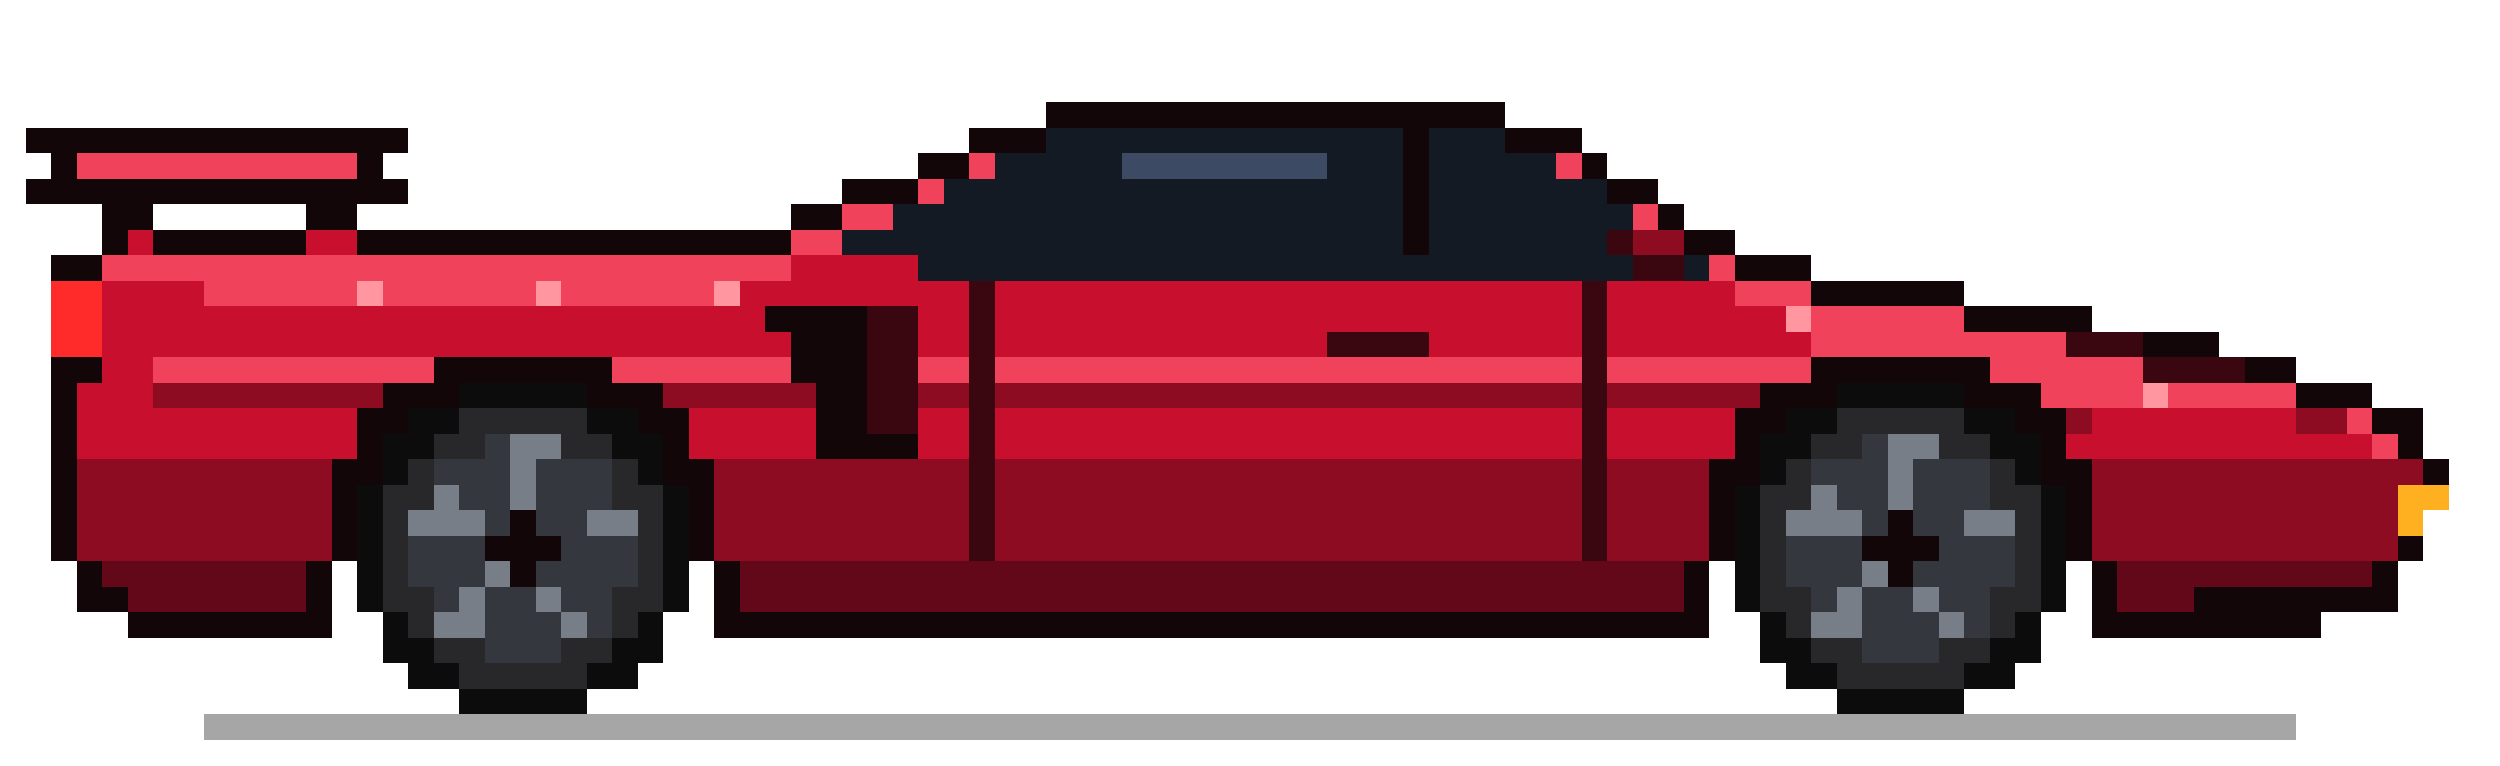
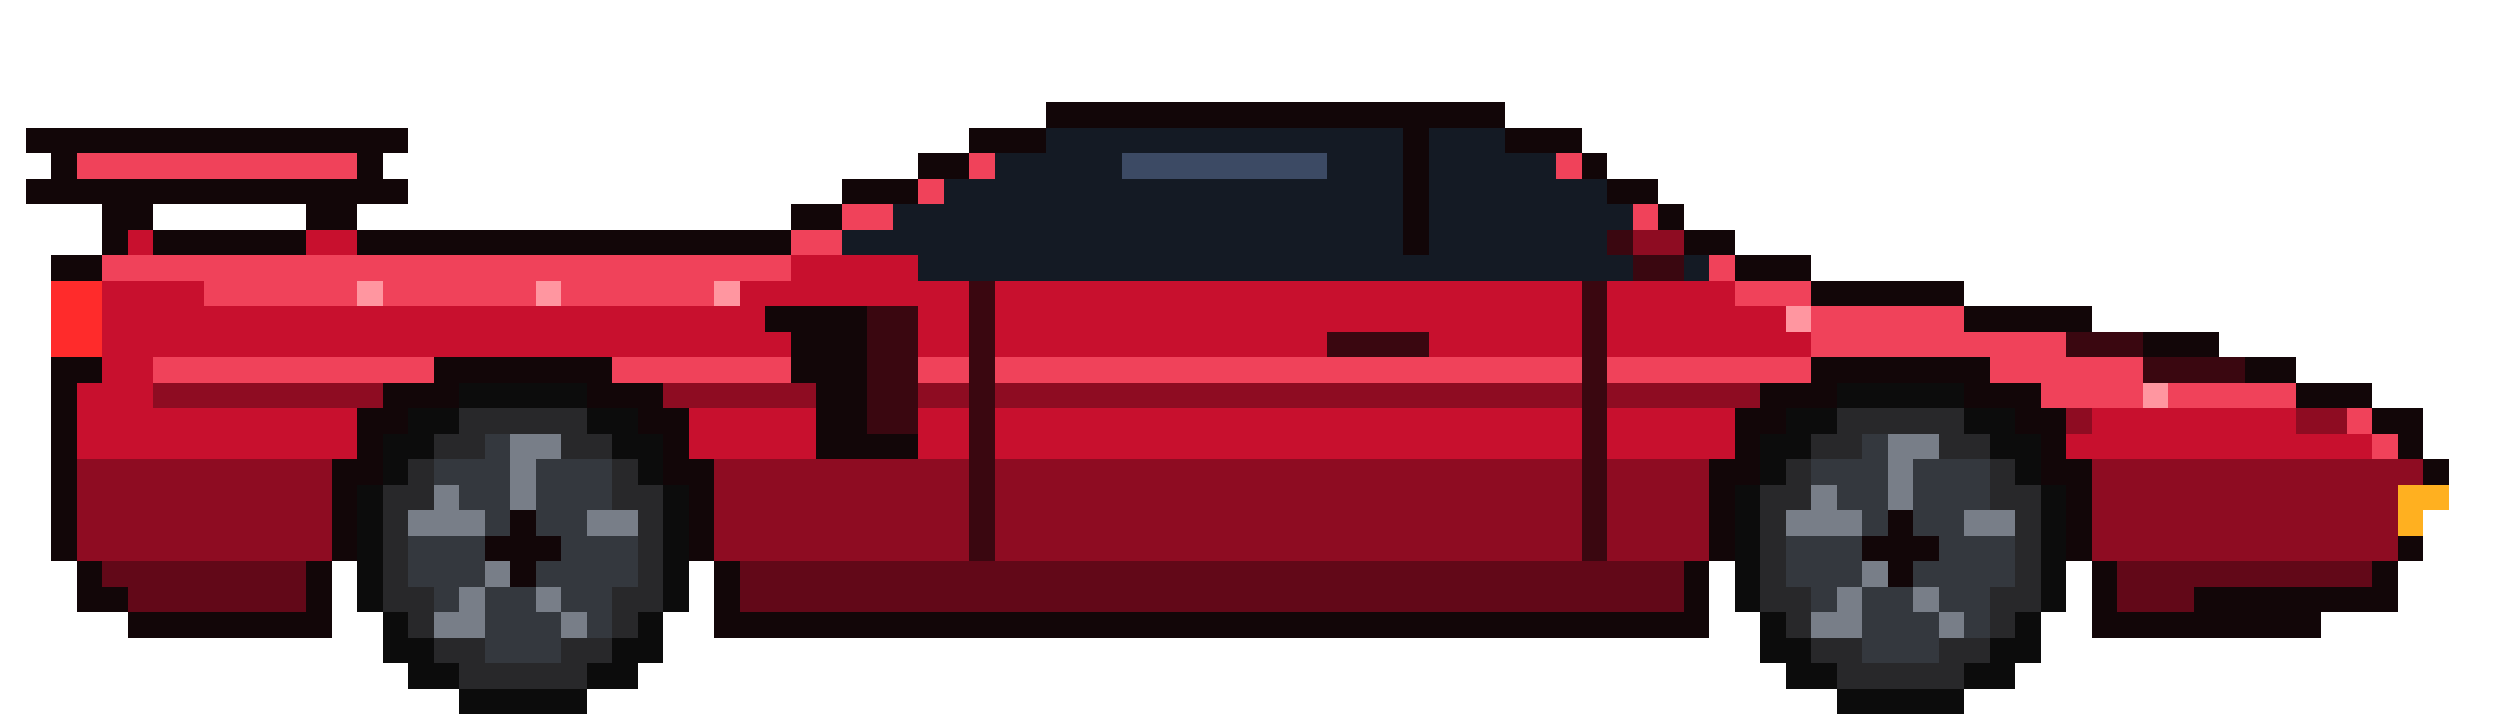
- <svg xmlns="http://www.w3.org/2000/svg" viewBox="0 0 98 30" shape-rendering="crispEdges">
+ <svg xmlns="http://www.w3.org/2000/svg" viewBox="0 0 98 28" shape-rendering="crispEdges">
  <path fill="#120608" d="M41 4h18v1h-18zM1 5h15v1h-15zM38 5h3v1h-3zM55 5h1v1h-1zM59 5h3v1h-3zM2 6h1v1h-1zM14 6h1v1h-1zM36 6h2v1h-2zM55 6h1v1h-1zM62 6h1v1h-1zM1 7h15v1h-15zM33 7h3v1h-3zM55 7h1v1h-1zM63 7h2v1h-2zM4 8h2v1h-2zM12 8h2v1h-2zM31 8h2v1h-2zM55 8h1v1h-1zM65 8h1v1h-1zM4 9h1v1h-1zM6 9h6v1h-6zM14 9h17v1h-17zM55 9h1v1h-1zM66 9h2v1h-2zM2 10h2v1h-2zM68 10h3v1h-3zM71 11h6v1h-6zM30 12h4v1h-4zM77 12h5v1h-5zM31 13h3v1h-3zM84 13h3v1h-3zM2 14h2v1h-2zM17 14h7v1h-7zM31 14h3v1h-3zM71 14h7v1h-7zM88 14h2v1h-2zM2 15h1v1h-1zM15 15h3v1h-3zM23 15h3v1h-3zM32 15h2v1h-2zM69 15h3v1h-3zM77 15h3v1h-3zM90 15h3v1h-3zM2 16h1v1h-1zM14 16h2v1h-2zM25 16h2v1h-2zM32 16h2v1h-2zM68 16h2v1h-2zM79 16h2v1h-2zM93 16h2v1h-2zM2 17h1v1h-1zM14 17h1v1h-1zM26 17h1v1h-1zM32 17h4v1h-4zM68 17h1v1h-1zM80 17h1v1h-1zM94 17h1v1h-1zM2 18h1v1h-1zM13 18h2v1h-2zM26 18h2v1h-2zM67 18h2v1h-2zM80 18h2v1h-2zM95 18h1v1h-1zM2 19h1v1h-1zM13 19h1v1h-1zM27 19h1v1h-1zM67 19h1v1h-1zM81 19h1v1h-1zM2 20h1v1h-1zM13 20h1v1h-1zM20 20h1v1h-1zM27 20h1v1h-1zM67 20h1v1h-1zM74 20h1v1h-1zM81 20h1v1h-1zM2 21h1v1h-1zM13 21h1v1h-1zM19 21h3v1h-3zM27 21h1v1h-1zM67 21h1v1h-1zM73 21h3v1h-3zM81 21h1v1h-1zM94 21h1v1h-1zM3 22h1v1h-1zM12 22h1v1h-1zM20 22h1v1h-1zM28 22h1v1h-1zM66 22h1v1h-1zM74 22h1v1h-1zM82 22h1v1h-1zM93 22h1v1h-1zM3 23h2v1h-2zM12 23h1v1h-1zM28 23h1v1h-1zM66 23h1v1h-1zM82 23h1v1h-1zM86 23h8v1h-8zM5 24h8v1h-8zM28 24h39v1h-39zM82 24h9v1h-9z" />
  <path fill="#141a24" d="M41 5h14v1h-14zM56 5h3v1h-3zM39 6h5v1h-5zM52 6h3v1h-3zM56 6h5v1h-5zM37 7h18v1h-18zM56 7h7v1h-7zM35 8h20v1h-20zM56 8h8v1h-8zM33 9h22v1h-22zM56 9h7v1h-7zM36 10h28v1h-28zM66 10h1v1h-1z" />
  <path fill="#f0425a" d="M3 6h11v1h-11zM38 6h1v1h-1zM61 6h1v1h-1zM36 7h1v1h-1zM33 8h2v1h-2zM64 8h1v1h-1zM31 9h2v1h-2zM4 10h27v1h-27zM67 10h1v1h-1zM8 11h6v1h-6zM15 11h6v1h-6zM22 11h6v1h-6zM68 11h3v1h-3zM71 12h6v1h-6zM71 13h10v1h-10zM6 14h11v1h-11zM24 14h7v1h-7zM36 14h2v1h-2zM39 14h23v1h-23zM63 14h8v1h-8zM78 14h6v1h-6zM80 15h4v1h-4zM85 15h5v1h-5zM92 16h1v1h-1zM93 17h1v1h-1z" />
  <path fill="#3c4a64" d="M44 6h8v1h-8z" />
  <path fill="#c8102e" d="M5 9h1v1h-1zM12 9h2v1h-2zM31 10h5v1h-5zM4 11h4v1h-4zM29 11h9v1h-9zM39 11h23v1h-23zM63 11h5v1h-5zM4 12h26v1h-26zM36 12h2v1h-2zM39 12h23v1h-23zM63 12h7v1h-7zM4 13h27v1h-27zM36 13h2v1h-2zM39 13h13v1h-13zM56 13h6v1h-6zM63 13h8v1h-8zM4 14h2v1h-2zM3 15h3v1h-3zM3 16h11v1h-11zM27 16h5v1h-5zM36 16h2v1h-2zM39 16h23v1h-23zM63 16h5v1h-5zM82 16h8v1h-8zM3 17h11v1h-11zM27 17h5v1h-5zM36 17h2v1h-2zM39 17h23v1h-23zM63 17h5v1h-5zM81 17h12v1h-12z" />
  <path fill="#3a0710" d="M63 9h1v1h-1zM64 10h2v1h-2zM38 11h1v1h-1zM62 11h1v1h-1zM34 12h2v1h-2zM38 12h1v1h-1zM62 12h1v1h-1zM34 13h2v1h-2zM38 13h1v1h-1zM52 13h4v1h-4zM62 13h1v1h-1zM81 13h3v1h-3zM34 14h2v1h-2zM38 14h1v1h-1zM62 14h1v1h-1zM84 14h4v1h-4zM34 15h2v1h-2zM38 15h1v1h-1zM62 15h1v1h-1zM34 16h2v1h-2zM38 16h1v1h-1zM62 16h1v1h-1zM38 17h1v1h-1zM62 17h1v1h-1zM38 18h1v1h-1zM62 18h1v1h-1zM38 19h1v1h-1zM62 19h1v1h-1zM38 20h1v1h-1zM62 20h1v1h-1zM38 21h1v1h-1zM62 21h1v1h-1z" />
  <path fill="#8e0c22" d="M64 9h2v1h-2zM6 15h9v1h-9zM26 15h6v1h-6zM36 15h2v1h-2zM39 15h23v1h-23zM63 15h6v1h-6zM81 16h1v1h-1zM90 16h2v1h-2zM3 18h10v1h-10zM28 18h10v1h-10zM39 18h23v1h-23zM63 18h4v1h-4zM82 18h13v1h-13zM3 19h10v1h-10zM28 19h10v1h-10zM39 19h23v1h-23zM63 19h4v1h-4zM82 19h12v1h-12zM3 20h10v1h-10zM28 20h10v1h-10zM39 20h23v1h-23zM63 20h4v1h-4zM82 20h12v1h-12zM3 21h10v1h-10zM28 21h10v1h-10zM39 21h23v1h-23zM63 21h4v1h-4zM82 21h12v1h-12z" />
  <path fill="#ff2b2b" d="M2 11h2v1h-2zM2 12h2v1h-2zM2 13h2v1h-2z" />
  <path fill="#ff96a0" d="M14 11h1v1h-1zM21 11h1v1h-1zM28 11h1v1h-1zM70 12h1v1h-1zM84 15h1v1h-1z" />
  <path fill="#0c0c0c" d="M18 15h5v1h-5zM72 15h5v1h-5zM16 16h2v1h-2zM23 16h2v1h-2zM70 16h2v1h-2zM77 16h2v1h-2zM15 17h2v1h-2zM24 17h2v1h-2zM69 17h2v1h-2zM78 17h2v1h-2zM15 18h1v1h-1zM25 18h1v1h-1zM69 18h1v1h-1zM79 18h1v1h-1zM14 19h1v1h-1zM26 19h1v1h-1zM68 19h1v1h-1zM80 19h1v1h-1zM14 20h1v1h-1zM26 20h1v1h-1zM68 20h1v1h-1zM80 20h1v1h-1zM14 21h1v1h-1zM26 21h1v1h-1zM68 21h1v1h-1zM80 21h1v1h-1zM14 22h1v1h-1zM26 22h1v1h-1zM68 22h1v1h-1zM80 22h1v1h-1zM14 23h1v1h-1zM26 23h1v1h-1zM68 23h1v1h-1zM80 23h1v1h-1zM15 24h1v1h-1zM25 24h1v1h-1zM69 24h1v1h-1zM79 24h1v1h-1zM15 25h2v1h-2zM24 25h2v1h-2zM69 25h2v1h-2zM78 25h2v1h-2zM16 26h2v1h-2zM23 26h2v1h-2zM70 26h2v1h-2zM77 26h2v1h-2zM18 27h5v1h-5zM72 27h5v1h-5z" />
  <path fill="#28282a" d="M18 16h5v1h-5zM72 16h5v1h-5zM17 17h2v1h-2zM22 17h2v1h-2zM71 17h2v1h-2zM76 17h2v1h-2zM16 18h1v1h-1zM24 18h1v1h-1zM70 18h1v1h-1zM78 18h1v1h-1zM15 19h2v1h-2zM24 19h2v1h-2zM69 19h2v1h-2zM78 19h2v1h-2zM15 20h1v1h-1zM25 20h1v1h-1zM69 20h1v1h-1zM79 20h1v1h-1zM15 21h1v1h-1zM25 21h1v1h-1zM69 21h1v1h-1zM79 21h1v1h-1zM15 22h1v1h-1zM25 22h1v1h-1zM69 22h1v1h-1zM79 22h1v1h-1zM15 23h2v1h-2zM24 23h2v1h-2zM69 23h2v1h-2zM78 23h2v1h-2zM16 24h1v1h-1zM24 24h1v1h-1zM70 24h1v1h-1zM78 24h1v1h-1zM17 25h2v1h-2zM22 25h2v1h-2zM71 25h2v1h-2zM76 25h2v1h-2zM18 26h5v1h-5zM72 26h5v1h-5z" />
  <path fill="#34383e" d="M19 17h1v1h-1zM73 17h1v1h-1zM17 18h3v1h-3zM21 18h3v1h-3zM71 18h3v1h-3zM75 18h3v1h-3zM18 19h2v1h-2zM21 19h3v1h-3zM72 19h2v1h-2zM75 19h3v1h-3zM19 20h1v1h-1zM21 20h2v1h-2zM73 20h1v1h-1zM75 20h2v1h-2zM16 21h3v1h-3zM22 21h3v1h-3zM70 21h3v1h-3zM76 21h3v1h-3zM16 22h3v1h-3zM21 22h4v1h-4zM70 22h3v1h-3zM75 22h4v1h-4zM17 23h1v1h-1zM19 23h2v1h-2zM22 23h2v1h-2zM71 23h1v1h-1zM73 23h2v1h-2zM76 23h2v1h-2zM19 24h3v1h-3zM23 24h1v1h-1zM73 24h3v1h-3zM77 24h1v1h-1zM19 25h3v1h-3zM73 25h3v1h-3z" />
  <path fill="#787e88" d="M20 17h2v1h-2zM74 17h2v1h-2zM20 18h1v1h-1zM74 18h1v1h-1zM17 19h1v1h-1zM20 19h1v1h-1zM71 19h1v1h-1zM74 19h1v1h-1zM16 20h3v1h-3zM23 20h2v1h-2zM70 20h3v1h-3zM77 20h2v1h-2zM19 22h1v1h-1zM73 22h1v1h-1zM18 23h1v1h-1zM21 23h1v1h-1zM72 23h1v1h-1zM75 23h1v1h-1zM17 24h2v1h-2zM22 24h1v1h-1zM71 24h2v1h-2zM76 24h1v1h-1z" />
  <path fill="#ffb020" d="M94 19h2v1h-2zM94 20h1v1h-1z" />
  <path fill="#620818" d="M4 22h8v1h-8zM29 22h37v1h-37zM83 22h10v1h-10zM5 23h7v1h-7zM29 23h37v1h-37zM83 23h3v1h-3z" />
-   <path fill="#000000" fill-opacity=".35" d="M8 28h82v1h-82z" />
</svg>
